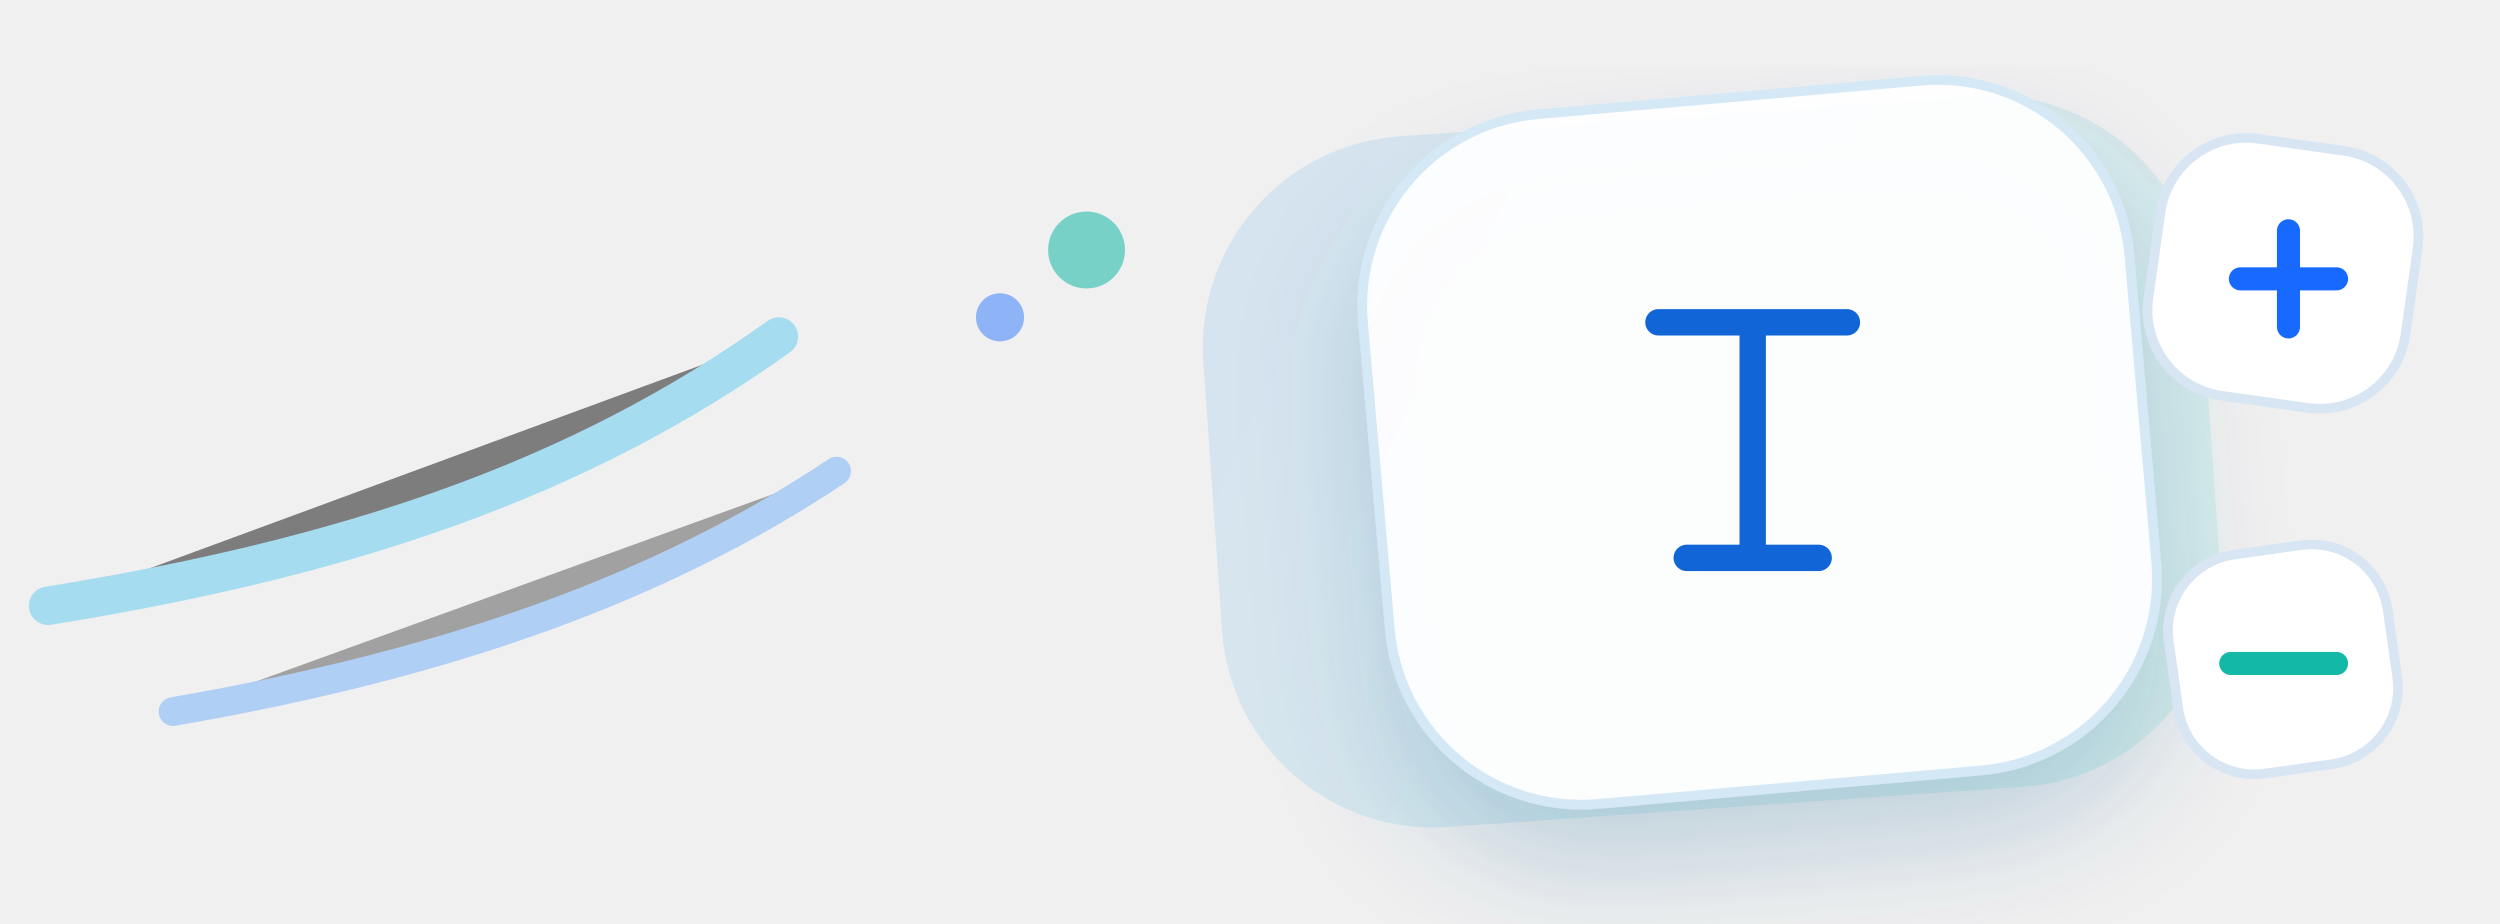
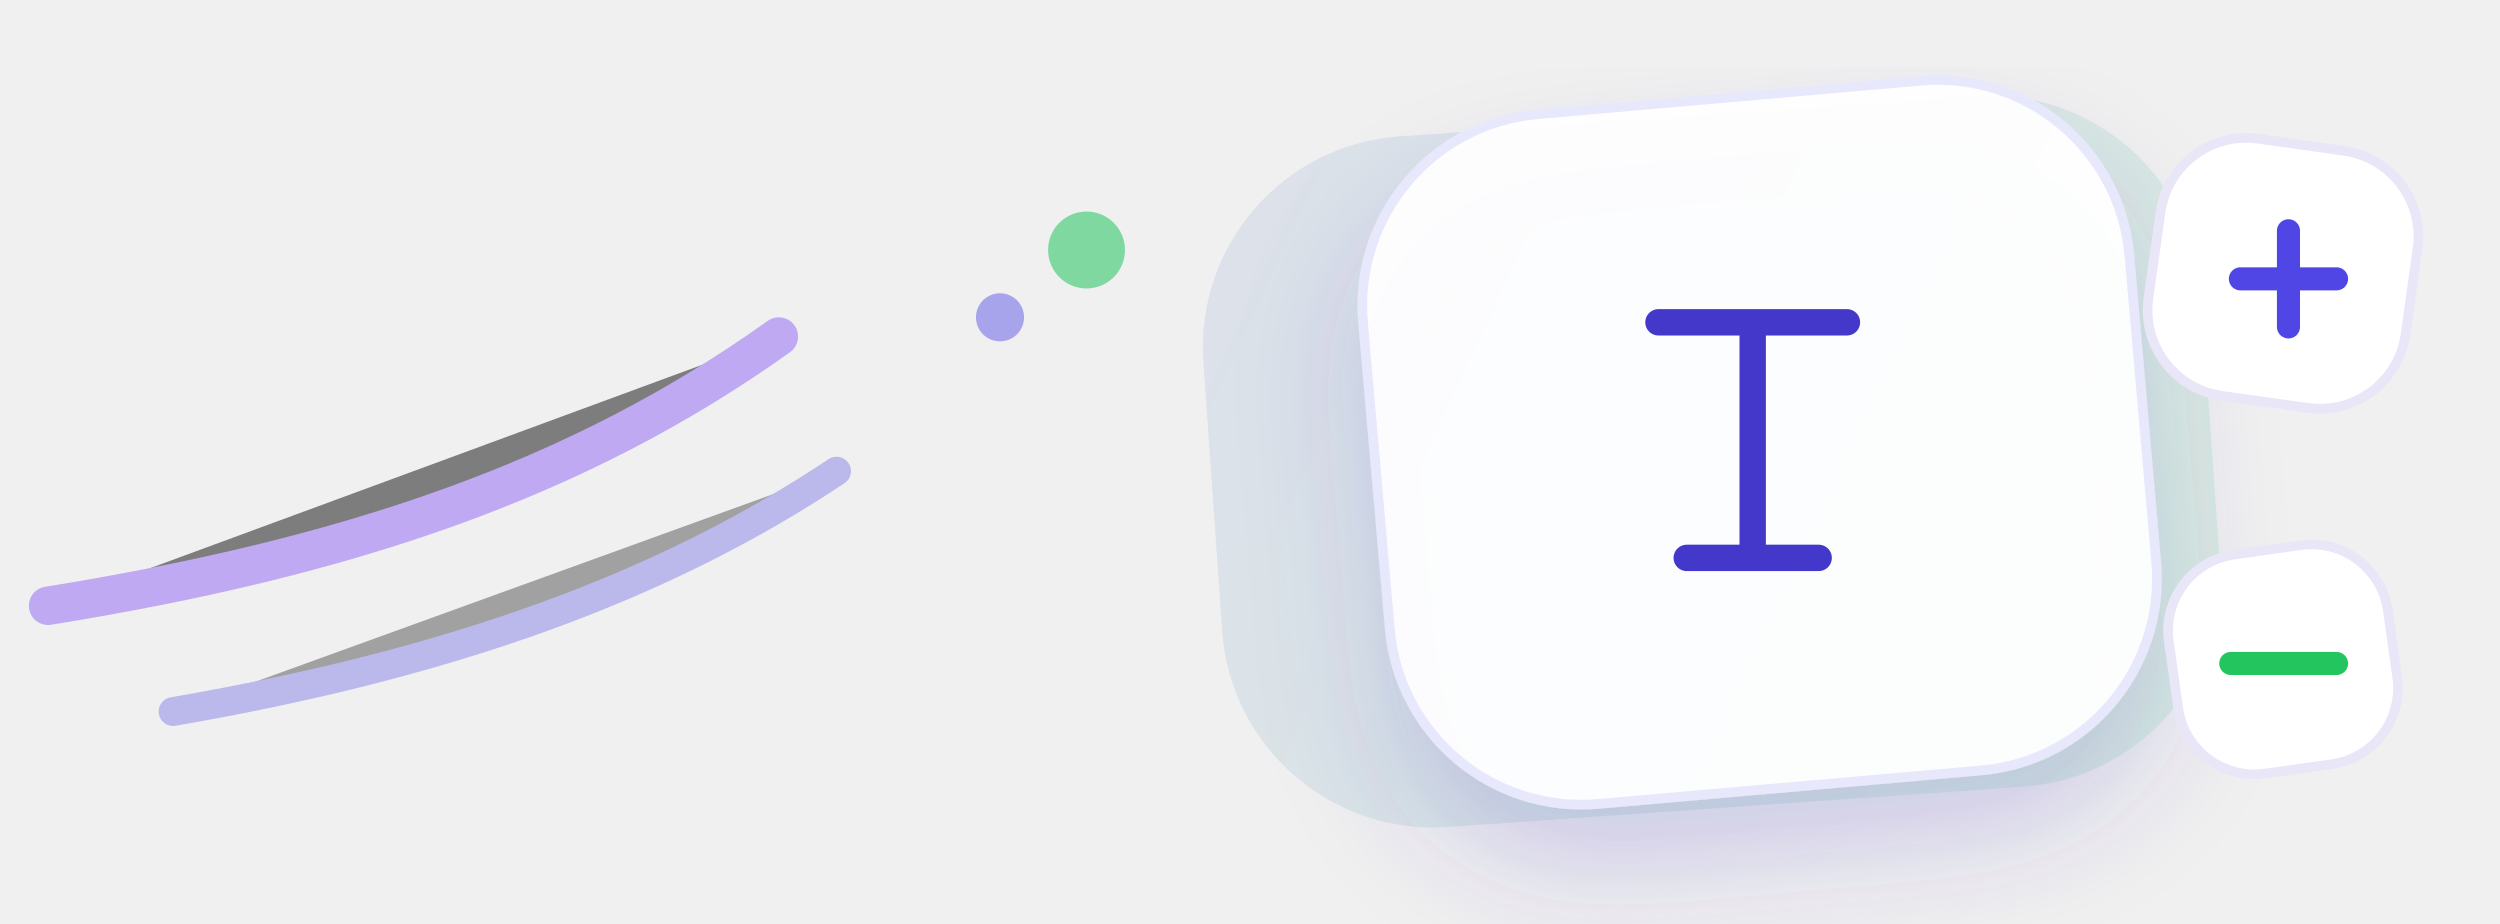
<svg xmlns="http://www.w3.org/2000/svg" viewBox="0 0 260 96" role="img" aria-label="Text Find Replace visual">
  <defs>
    <linearGradient id="g" x1="76" y1="9" x2="222" y2="90" gradientUnits="userSpaceOnUse">
-       <stop stop-color="#1769ff" />
-       <stop offset="1" stop-color="#12c7b3" />
+       <stop stop-color="#4f46e5" />
+       <stop offset="1" stop-color="#22c55e" />
    </linearGradient>
    <linearGradient id="ig" x1="154" y1="18" x2="205" y2="72">
-       <stop stop-color="#1265d6" />
-       <stop offset="1" stop-color="#0aa493" />
+       <stop stop-color="#4338ca" />
+       <stop offset="1" stop-color="#22c55e" />
    </linearGradient>
    <filter id="d" x="-30%" y="-30%" width="160%" height="180%">
-       <feDropShadow dx="0" dy="7" stdDeviation="6" flood-color="#1b5b91" flood-opacity=".2" />
+       <feDropShadow dx="0" dy="7" stdDeviation="6" flood-color="#4338ca" flood-opacity=".2" />
    </filter>
  </defs>
-   <path d="M5 63c31-5 55-13 76-28" stroke="#55c6ef" stroke-width="4" stroke-linecap="round" opacity=".48" />
-   <path d="M18 74c29-5 51-13 69-25" stroke="#2f8cff" stroke-width="3" stroke-linecap="round" opacity=".33" />
+   <path d="M5 63c31-5 55-13 76-28" stroke="#8b5cf6" stroke-width="4" stroke-linecap="round" opacity=".48" />
+   <path d="M18 74c29-5 51-13 69-25" stroke="#4f46e5" stroke-width="3" stroke-linecap="round" opacity=".33" />
  <rect x="126" y="12" width="104" height="72" rx="22" fill="url(#g)" opacity=".12" transform="rotate(-4 178 48)" />
-   <rect x="143" y="10" width="80" height="72" rx="20" fill="#fff" fill-opacity=".93" stroke="#d4e8f6" filter="url(#d)" transform="rotate(-5 183 46)" />
+   <rect x="143" y="10" width="80" height="72" rx="20" fill="#fff" fill-opacity=".93" stroke="#e7e8fb" filter="url(#d)" transform="rotate(-5 183 46)" />
  <g fill="none" stroke="url(#ig)" stroke-width="2.8" stroke-linecap="round" stroke-linejoin="round" transform="translate(147 10) scale(.98)">
    <path d="M26 24h20M36 24v25M29 49h14" />
    <path d="M26 31h20" opacity=".45" />
  </g>
-   <rect x="224" y="15" width="27" height="27" rx="9" fill="#fff" stroke="#d8e6f3" transform="rotate(8 238 28)" />
-   <path d="M233 29h10M238 24v10" stroke="#1769ff" stroke-width="2.4" stroke-linecap="round" />
-   <rect x="226" y="57" width="23" height="23" rx="8" fill="#fff" stroke="#d8e6f3" transform="rotate(-8 238 69)" />
-   <path d="M232 69h11" stroke="#14b8a6" stroke-width="2.4" stroke-linecap="round" />
-   <circle cx="113" cy="26" r="4" fill="#14b8a6" opacity=".55" />
-   <circle cx="104" cy="33" r="2.5" fill="#1769ff" opacity=".45" />
+   <rect x="224" y="15" width="27" height="27" rx="9" fill="#fff" stroke="#e9e6f8" transform="rotate(8 238 28)" />
+   <path d="M233 29h10M238 24v10" stroke="#4f46e5" stroke-width="2.4" stroke-linecap="round" />
+   <rect x="226" y="57" width="23" height="23" rx="8" fill="#fff" stroke="#e9e6f8" transform="rotate(-8 238 69)" />
+   <path d="M232 69h11" stroke="#22c55e" stroke-width="2.4" stroke-linecap="round" />
+   <circle cx="113" cy="26" r="4" fill="#22c55e" opacity=".55" />
+   <circle cx="104" cy="33" r="2.5" fill="#4f46e5" opacity=".45" />
</svg>
